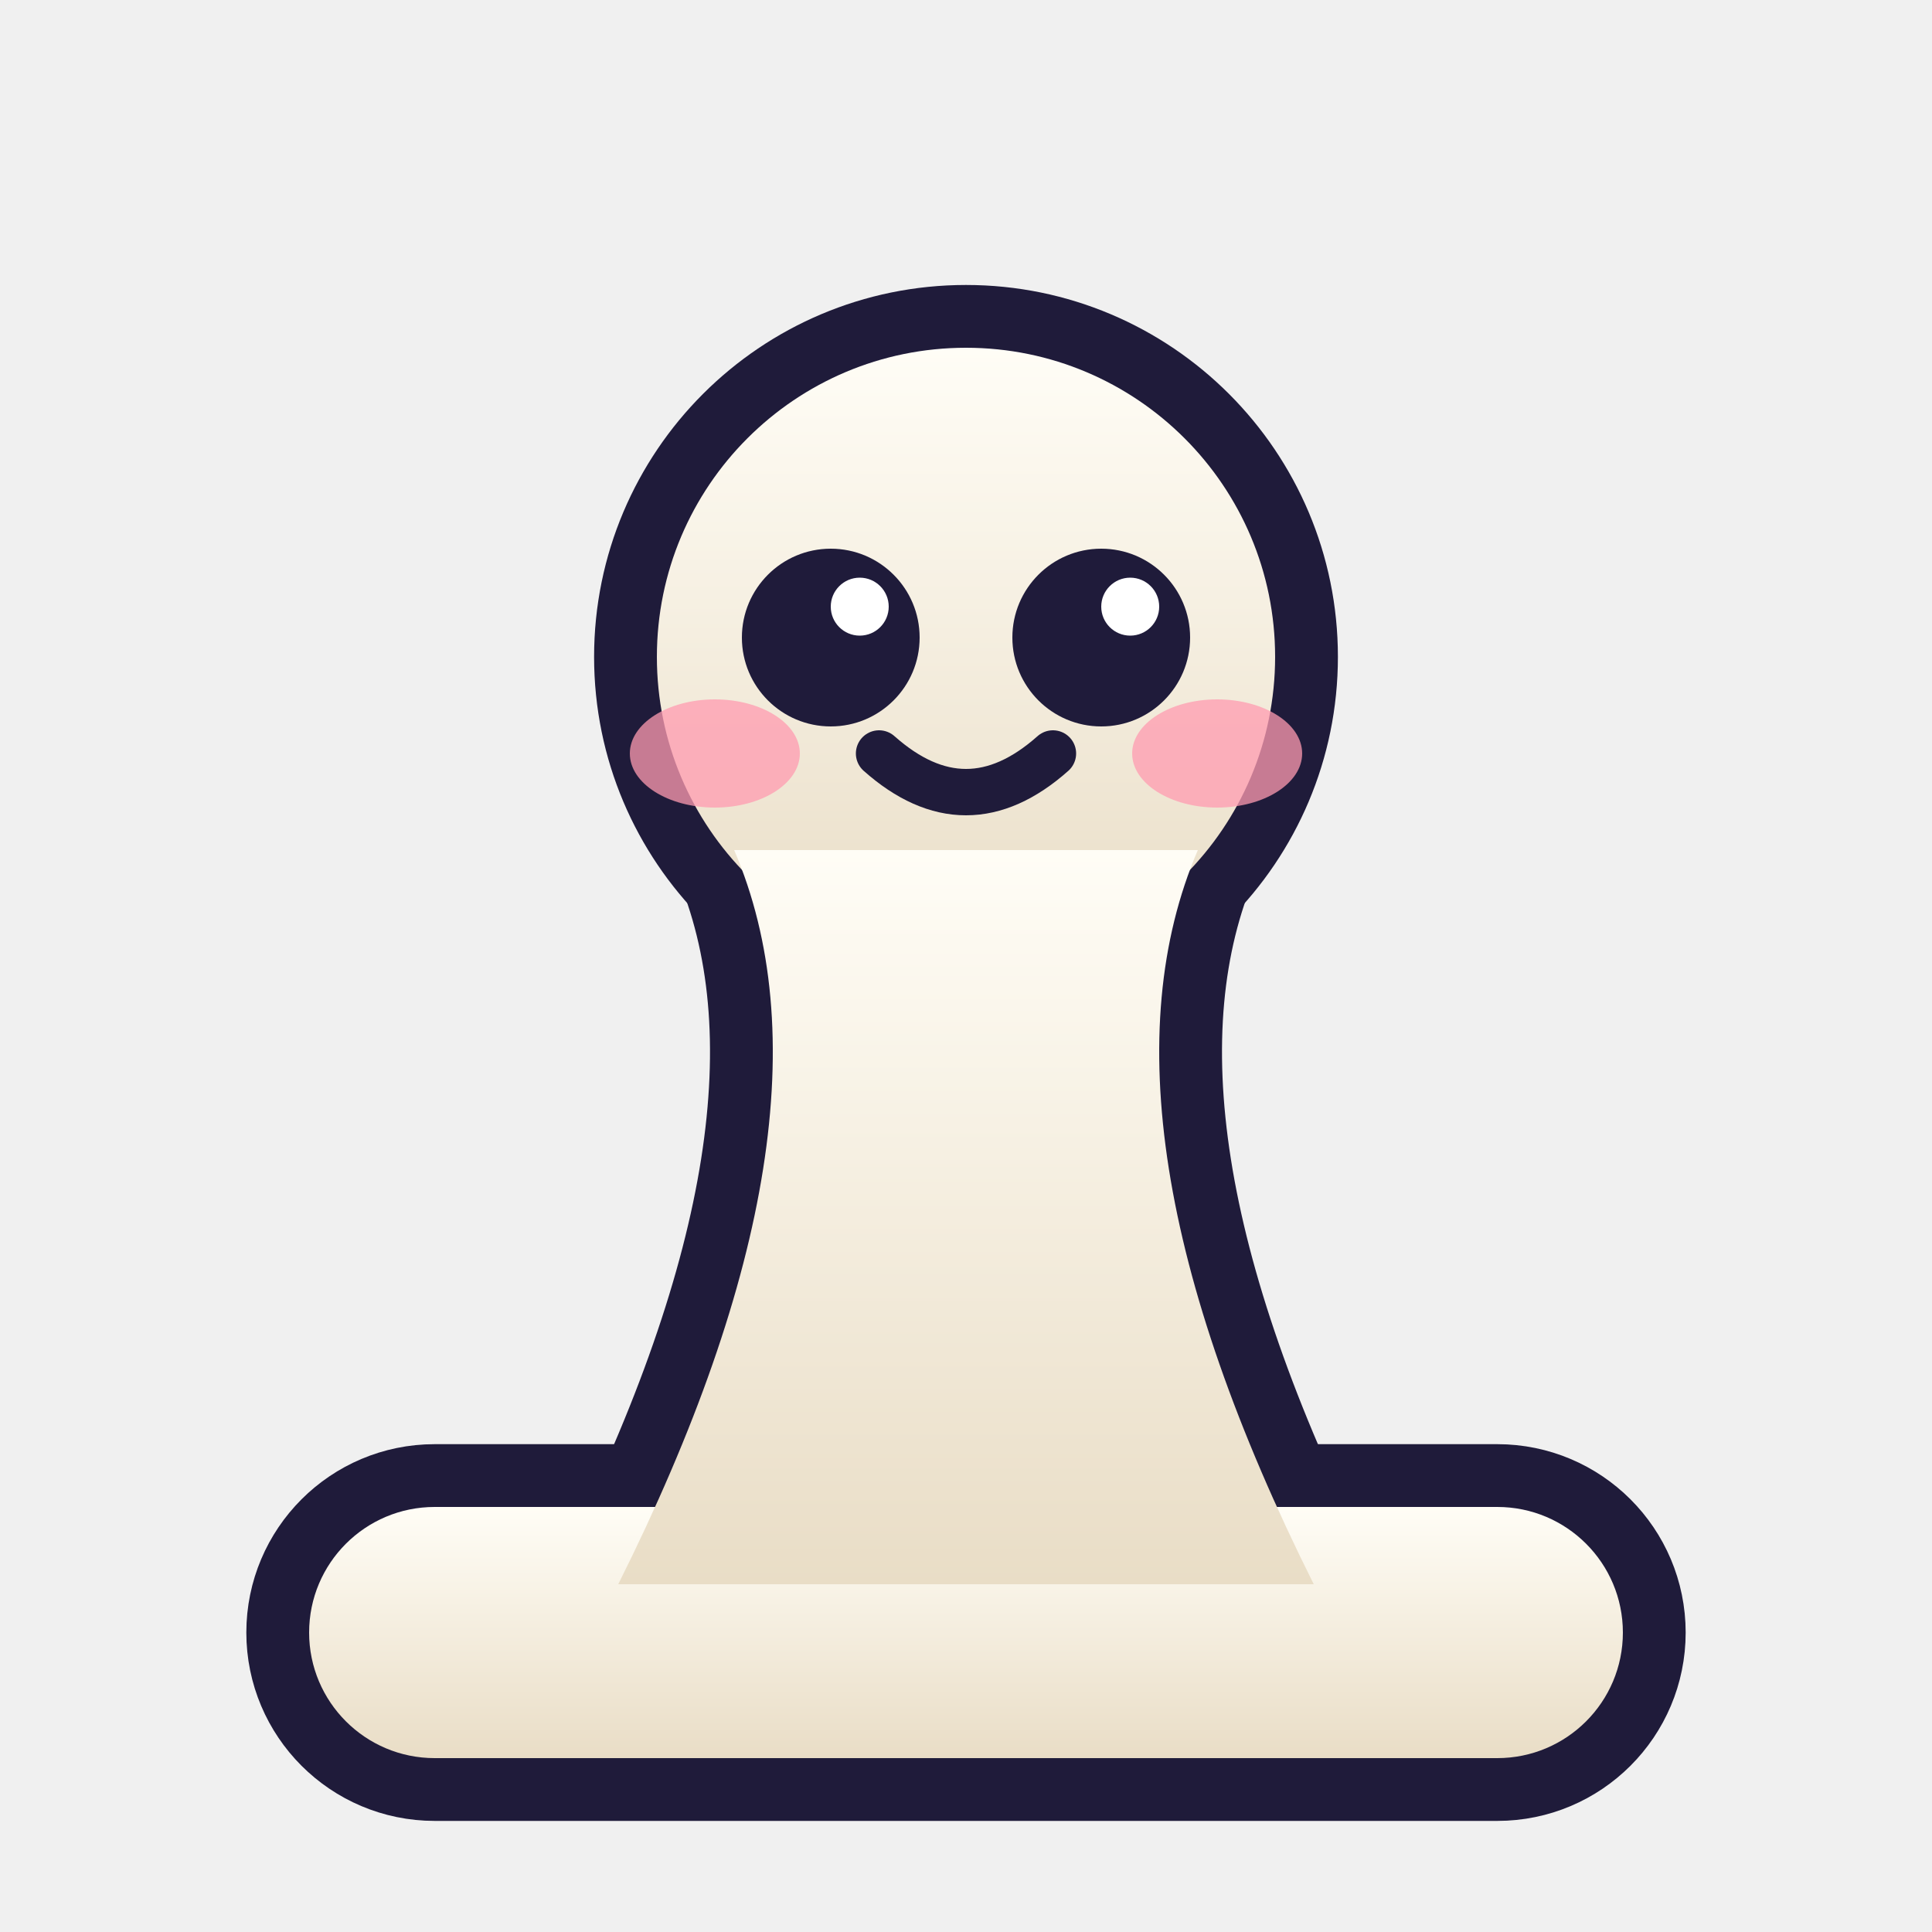
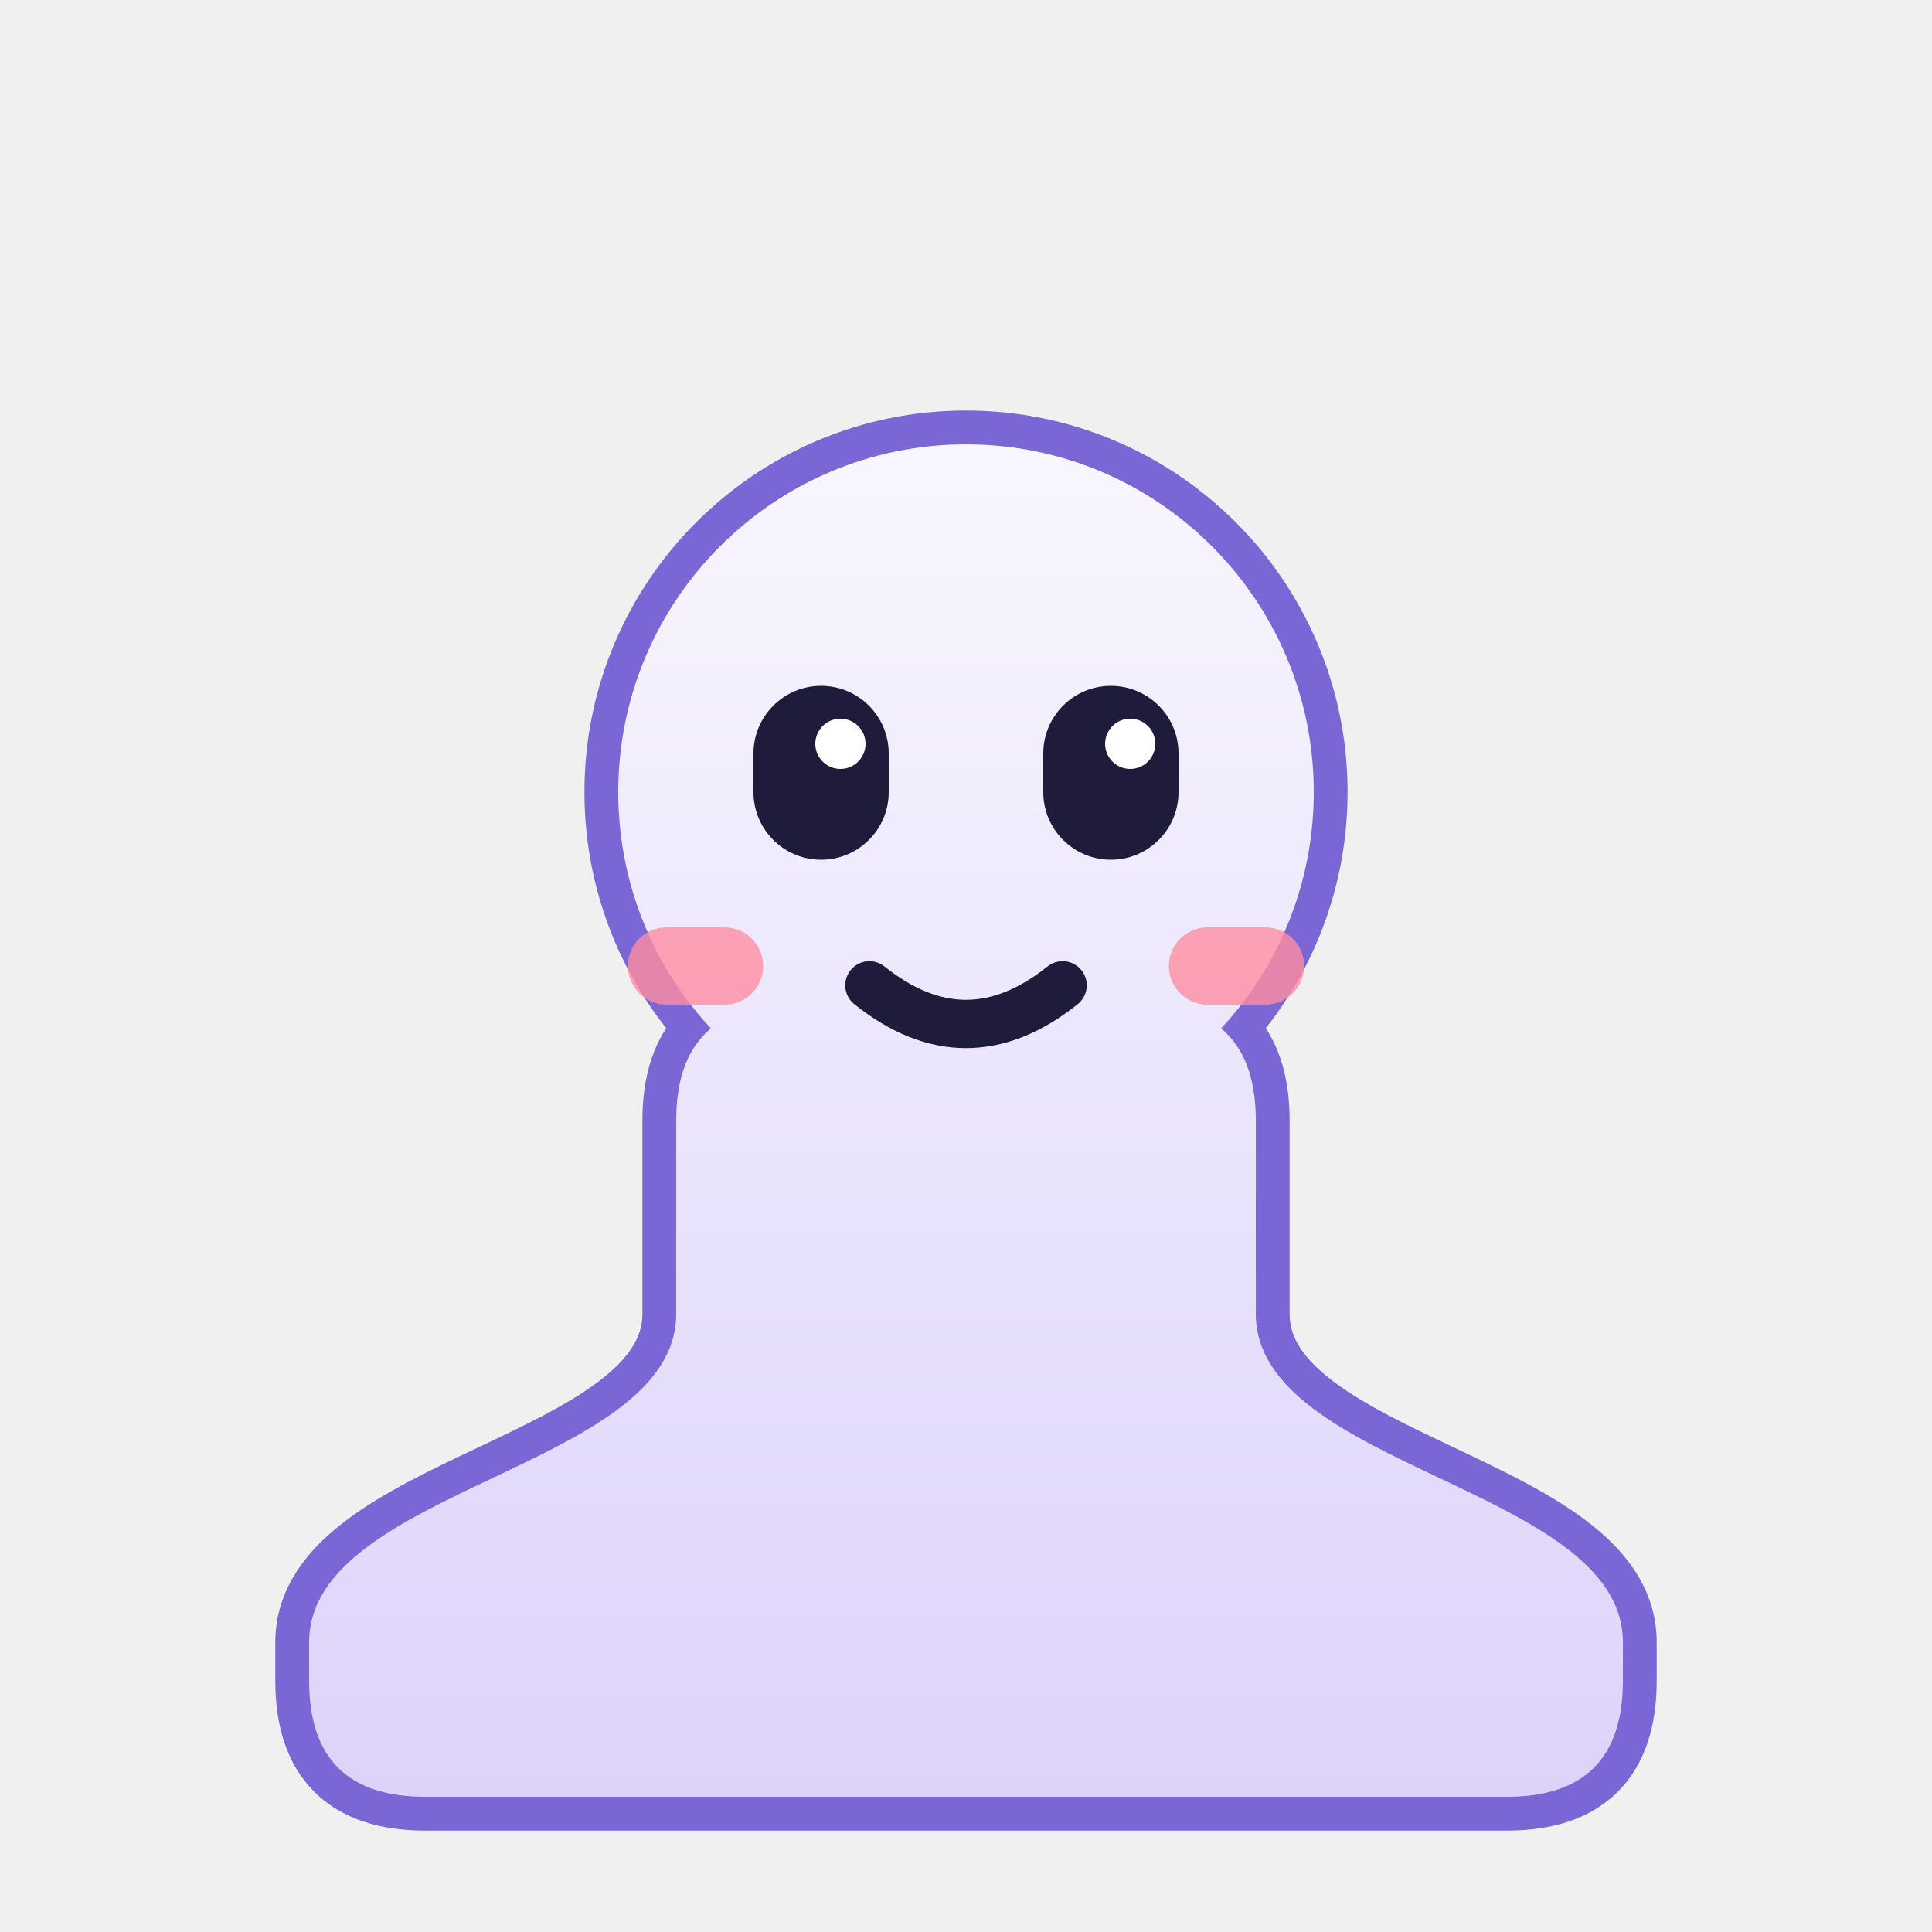
- <svg xmlns="http://www.w3.org/2000/svg" xmlns:xlink="http://www.w3.org/1999/xlink" viewBox="0 0 100 100" width="100" height="100">
+ <svg xmlns="http://www.w3.org/2000/svg" xmlns:xlink="http://www.w3.org/1999/xlink" viewBox="0 0 200 200" width="100" height="100">
  <defs>
    <g id="swp">
-       <rect x="16" y="78" width="68" height="13" rx="6.5" />
-       <circle cx="50" cy="34" r="16" />
-       <path d="M38 44 Q44 58 32 82 H68 Q56 58 62 44Z" />
+       <path d="M70 116 Q70 104 82 104 H118 Q130 104 130 116 V136 C130 152 168 154 168 170 V174 Q168 186 156 186 H44 Q32 186 32 174 V170 C32 154 70 152 70 136Z" />
+       <circle cx="100" cy="82" r="36" />
    </g>
-     <linearGradient id="gwp" x1="0" y1="0" x2="0" y2="1">
-       <stop offset="0" stop-color="#fffdf6" />
-       <stop offset="1" stop-color="#e9ddc6" />
+     <linearGradient id="gwp" gradientUnits="userSpaceOnUse" x1="0" y1="10" x2="0" y2="186">
+       <stop offset="0" stop-color="#ffffff" />
+       <stop offset="1" stop-color="#ddd3fa" />
+     </linearGradient>
+     <radialGradient id="lwp" cx="0.32" cy="0.2" r="0.62">
+       <stop offset="0" stop-color="#fff" stop-opacity="0.6" />
+       <stop offset="1" stop-color="#fff" stop-opacity="0" />
+     </radialGradient>
+     <linearGradient id="dwp" gradientUnits="userSpaceOnUse" x1="0" y1="140" x2="0" y2="186">
+       <stop offset="0" stop-color="#1f1b3a" stop-opacity="0" />
+       <stop offset="1" stop-color="#1f1b3a" stop-opacity="0.16" />
    </linearGradient>
    <clipPath id="cwp">
      <use xlink:href="#swp" />
    </clipPath>
  </defs>
-   <use xlink:href="#swp" fill="#1f1b3a" stroke="#1f1b3a" stroke-width="6.5" stroke-linejoin="round" />
+   <use xlink:href="#swp" fill="#7a66d4" stroke="#7a66d4" stroke-width="7" stroke-linejoin="round" />
  <use xlink:href="#swp" fill="url(#gwp)" />
  <g clip-path="url(#cwp)">
-     <ellipse cx="36" cy="36" rx="16" ry="32" transform="rotate(-18 36 36)" fill="#fff" opacity="0.24" />
+     <rect width="200" height="200" fill="url(#lwp)" />
+     <rect y="140" width="200" height="60" fill="url(#dwp)" />
  </g>
-   <circle cx="43" cy="33" r="4.6" fill="#1f1b3a" />
-   <circle cx="44.5" cy="31.4" r="1.5" fill="#fff" />
-   <circle cx="57" cy="33" r="4.6" fill="#1f1b3a" />
-   <circle cx="58.5" cy="31.4" r="1.5" fill="#fff" />
-   <ellipse cx="37" cy="39" rx="4.4" ry="2.8" fill="#ff9bb0" opacity="0.75" />
-   <ellipse cx="63" cy="39" rx="4.4" ry="2.8" fill="#ff9bb0" opacity="0.75" />
-   <path d="M45.5 39 Q50 43 54.5 39" stroke="#1f1b3a" stroke-width="2.4" stroke-linecap="round" fill="none" />
+   <rect x="78" y="71" width="14" height="18" rx="7" fill="#1f1b3a" />
+   <circle cx="87" cy="77" r="2.6" fill="#fff" />
+   <rect x="108" y="71" width="14" height="18" rx="7" fill="#1f1b3a" />
+   <circle cx="117" cy="77" r="2.6" fill="#fff" />
+   <rect x="65" y="96" width="14" height="8" rx="4" fill="#ff8fa3" opacity="0.8" />
+   <rect x="121" y="96" width="14" height="8" rx="4" fill="#ff8fa3" opacity="0.8" />
+   <path d="M90 102 Q100 110 110 102" fill="none" stroke="#1f1b3a" stroke-width="5" stroke-linecap="round" />
</svg>
